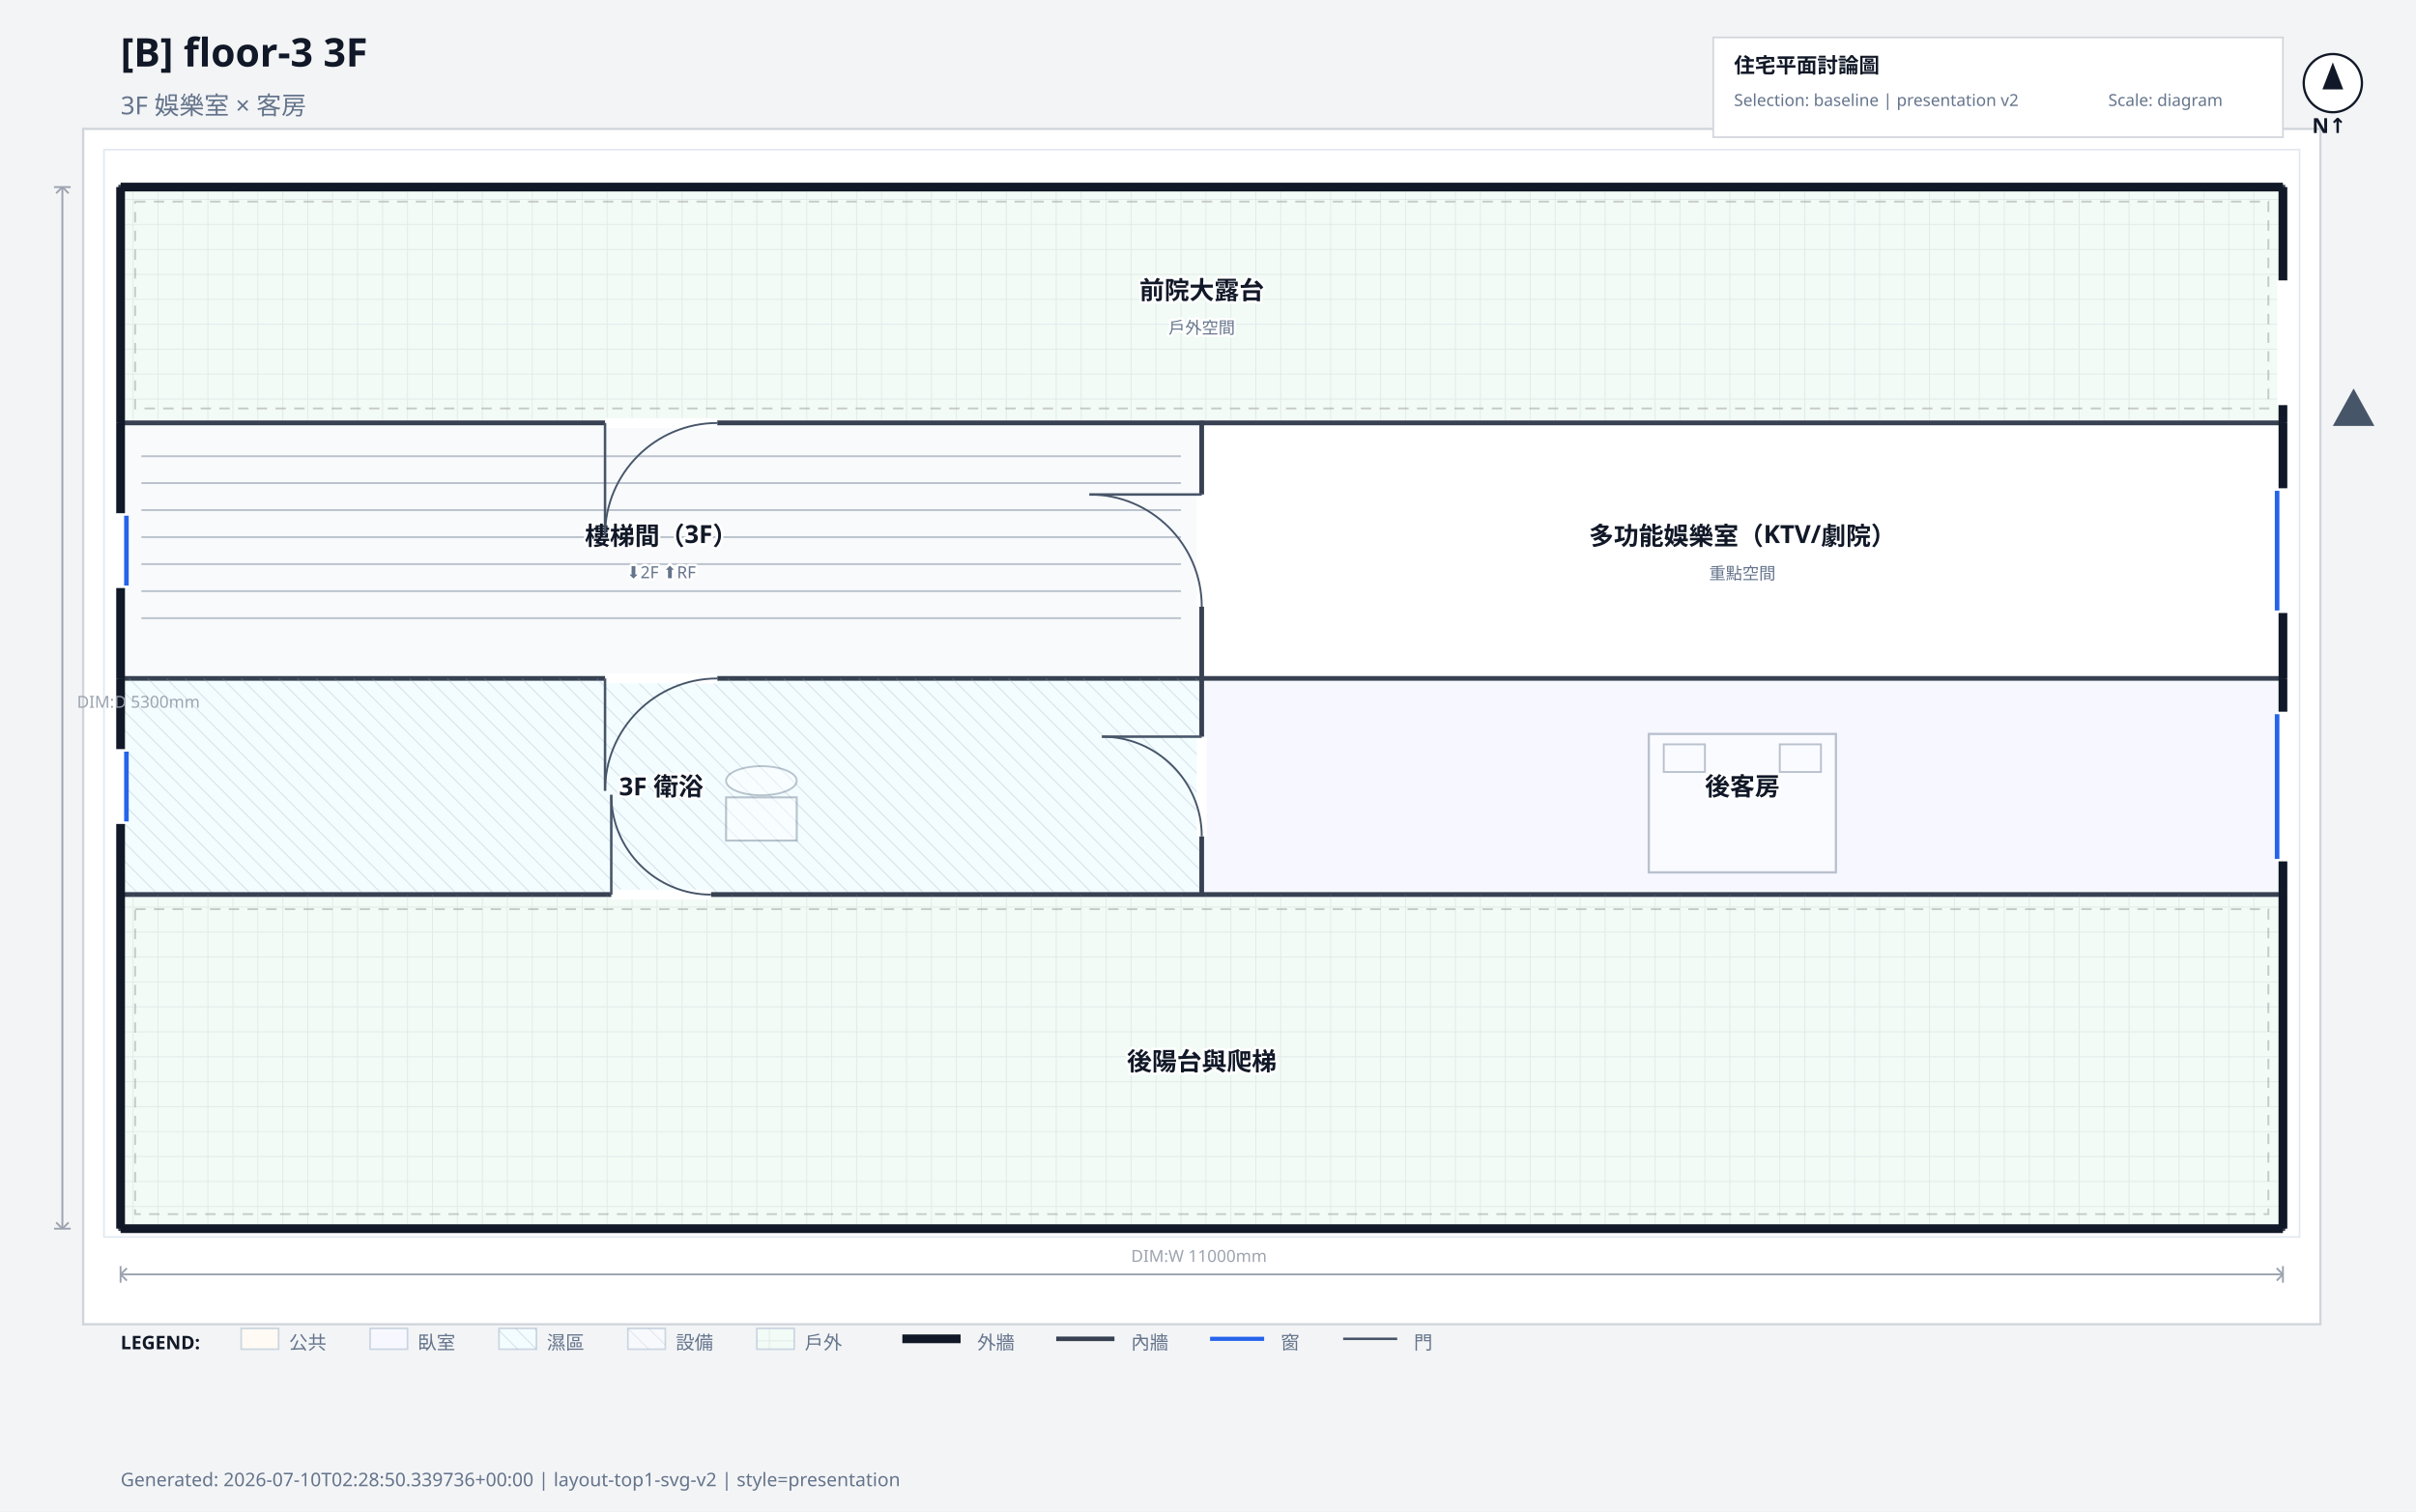
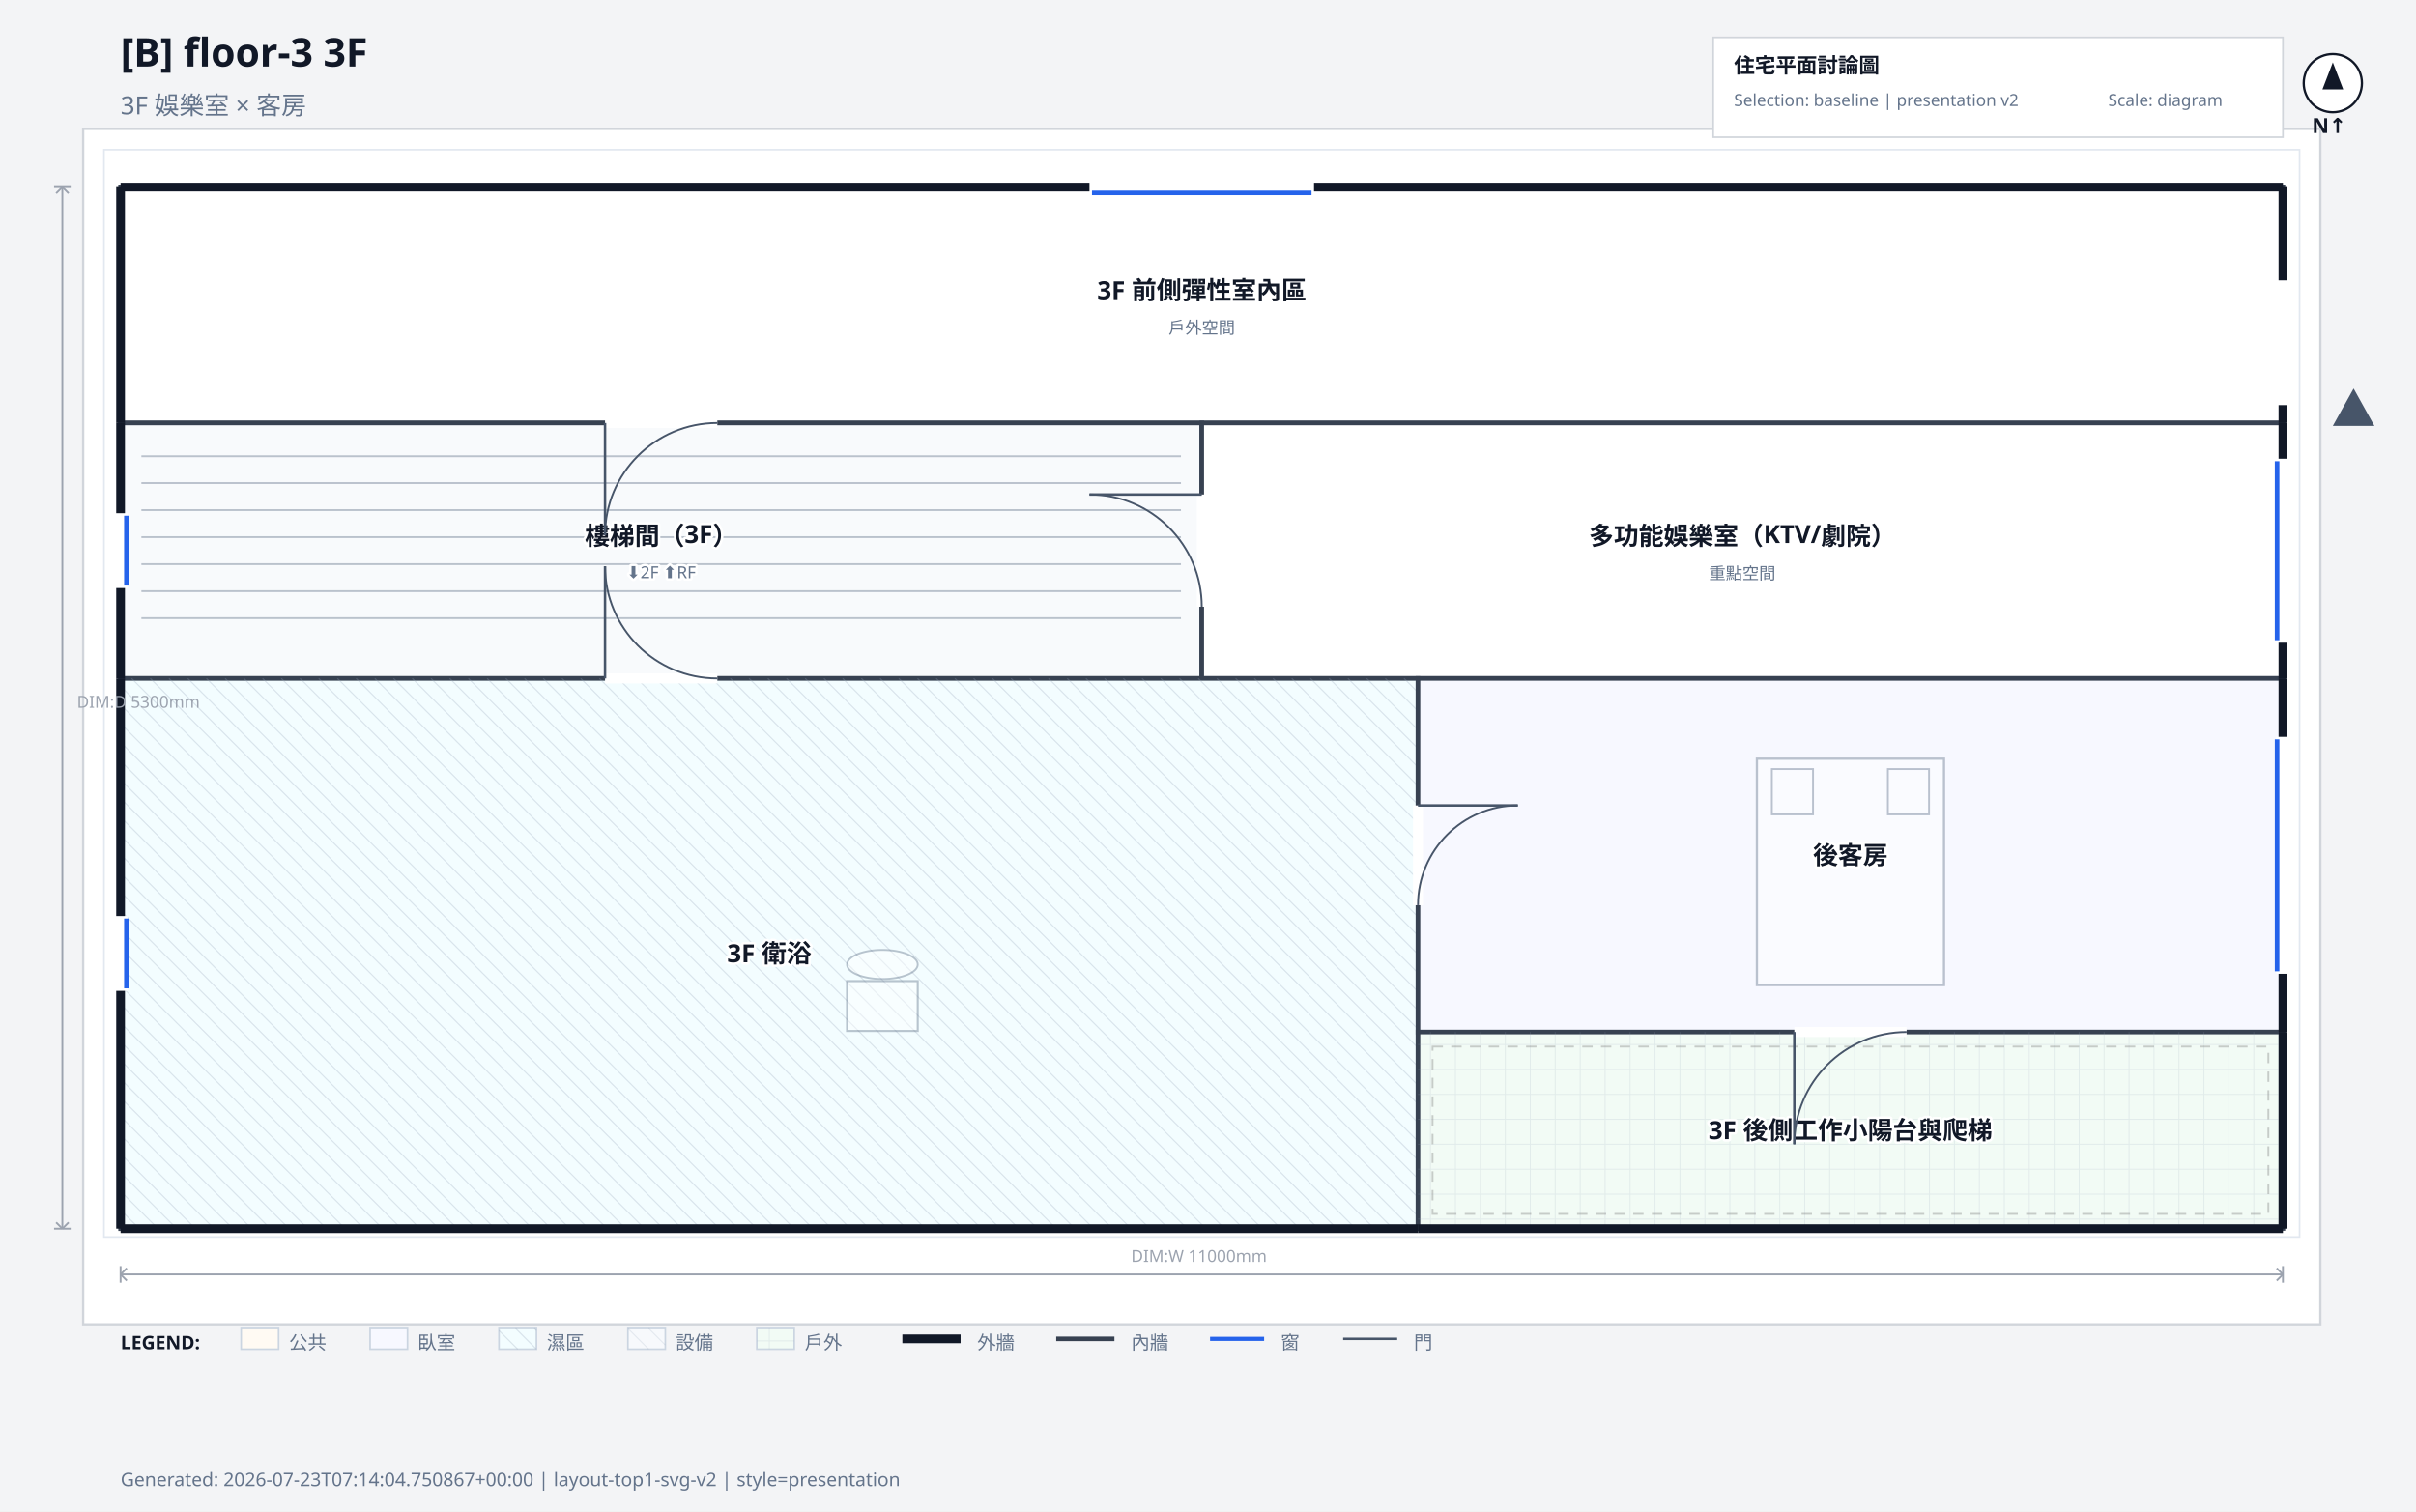
<svg xmlns="http://www.w3.org/2000/svg" width="1162" height="727" viewBox="0 0 1162 727" role="img" aria-label="B floor-3">
  <rect x="0" y="0" width="1162" height="727" fill="#f3f4f6" />
  <rect x="40.0" y="62.0" width="1076.0" height="575.1" fill="#ffffff" stroke="#d1d5db" stroke-width="1.1" />
  <rect x="50.0" y="72.0" width="1056.0" height="523.1" fill="none" stroke="#e2e8f0" stroke-width="0.8" />
  <text x="58.0" y="32.0" fill="#111827" font-size="19" font-family="Segoe UI, Microsoft JhengHei, sans-serif" font-weight="700">[B] floor-3 3F</text>
  <text x="58.0" y="55.0" fill="#64748b" font-size="12" font-family="Segoe UI, Microsoft JhengHei, sans-serif" font-weight="500">3F 娛樂室 × 客房</text>
  <rect x="824.0" y="18.0" width="274.0" height="48" fill="#ffffff" stroke="#d1d5db" stroke-width="0.8" />
  <text x="834.0" y="35.0" fill="#111827" font-size="10" font-family="Segoe UI, Microsoft JhengHei, sans-serif" font-weight="700">住宅平面討論圖</text>
  <text x="834.0" y="51.0" fill="#64748b" font-size="8" font-family="Segoe UI, Microsoft JhengHei, sans-serif" font-weight="500">Selection: baseline | presentation v2</text>
  <text x="1014.0" y="51.0" fill="#64748b" font-size="8" font-family="Segoe UI, Microsoft JhengHei, sans-serif" font-weight="500">Scale: diagram</text>
-   <rect x="58.0" y="90.0" width="1040.0" height="113.5" fill="#f2fbf5" stroke="#374151" stroke-width="2.2" />
-   <path data-hatch-kind="outdoor" d="M 64.0 90.0 V 203.5 M 76.0 90.0 V 203.5 M 88.0 90.0 V 203.5 M 100.0 90.0 V 203.5 M 112.0 90.0 V 203.5 M 124.0 90.0 V 203.5 M 136.0 90.0 V 203.5 M 148.0 90.0 V 203.5 M 160.0 90.0 V 203.5 M 172.0 90.0 V 203.5 M 184.0 90.0 V 203.5 M 196.0 90.0 V 203.5 M 208.0 90.0 V 203.5 M 220.0 90.0 V 203.5 M 232.0 90.0 V 203.5 M 244.0 90.0 V 203.5 M 256.0 90.0 V 203.5 M 268.0 90.0 V 203.5 M 280.0 90.0 V 203.5 M 292.0 90.0 V 203.5 M 304.0 90.0 V 203.5 M 316.0 90.0 V 203.5 M 328.0 90.0 V 203.5 M 340.0 90.0 V 203.5 M 352.0 90.0 V 203.5 M 364.0 90.0 V 203.5 M 376.0 90.0 V 203.5 M 388.0 90.0 V 203.5 M 400.0 90.0 V 203.5 M 412.0 90.0 V 203.5 M 424.0 90.0 V 203.5 M 436.0 90.0 V 203.5 M 448.0 90.0 V 203.5 M 460.0 90.0 V 203.5 M 472.0 90.0 V 203.5 M 484.0 90.0 V 203.5 M 496.0 90.0 V 203.5 M 508.0 90.0 V 203.5 M 520.0 90.0 V 203.5 M 532.0 90.0 V 203.5 M 544.0 90.0 V 203.5 M 556.0 90.0 V 203.5 M 568.0 90.0 V 203.5 M 580.0 90.0 V 203.5 M 592.0 90.0 V 203.5 M 604.0 90.0 V 203.5 M 616.0 90.0 V 203.5 M 628.0 90.0 V 203.5 M 640.0 90.0 V 203.5 M 652.0 90.0 V 203.5 M 664.0 90.0 V 203.5 M 676.0 90.0 V 203.5 M 688.0 90.0 V 203.5 M 700.0 90.0 V 203.5 M 712.0 90.0 V 203.5 M 724.0 90.0 V 203.5 M 736.0 90.0 V 203.5 M 748.0 90.0 V 203.5 M 760.0 90.0 V 203.5 M 772.0 90.0 V 203.5 M 784.0 90.0 V 203.5 M 796.0 90.0 V 203.5 M 808.0 90.0 V 203.5 M 820.0 90.0 V 203.5 M 832.0 90.0 V 203.5 M 844.0 90.0 V 203.5 M 856.0 90.0 V 203.5 M 868.0 90.0 V 203.5 M 880.0 90.0 V 203.5 M 892.0 90.0 V 203.5 M 904.0 90.0 V 203.5 M 916.0 90.0 V 203.5 M 928.0 90.0 V 203.5 M 940.0 90.0 V 203.5 M 952.0 90.0 V 203.5 M 964.0 90.0 V 203.5 M 976.0 90.0 V 203.5 M 988.0 90.0 V 203.5 M 1000.0 90.0 V 203.5 M 1012.0 90.0 V 203.5 M 1024.0 90.0 V 203.5 M 1036.0 90.0 V 203.5 M 1048.0 90.0 V 203.5 M 1060.0 90.0 V 203.5 M 1072.0 90.0 V 203.5 M 1084.0 90.0 V 203.5 M 1096.0 90.0 V 203.5 M 58.0 96.0 H 1098.0 M 58.0 108.0 H 1098.0 M 58.0 120.0 H 1098.0 M 58.0 132.0 H 1098.0 M 58.0 144.0 H 1098.0 M 58.0 156.0 H 1098.0 M 58.0 168.0 H 1098.0 M 58.0 180.0 H 1098.0 M 58.0 192.0 H 1098.0" fill="none" stroke="#94a3b8" stroke-width="0.45" opacity="0.18" pointer-events="none" />
+   <rect x="58.0" y="90.0" width="1040.0" height="113.5" fill="#ffffff" stroke="#374151" stroke-width="2.2" />
  <g opacity="0.42">
-     <rect x="65.0" y="97.0" width="1026.0" height="99.5" fill="none" stroke="#8a8a8a" stroke-dasharray="5 4" stroke-width="0.9" />
-   </g>
-   <text x="578.0" y="139.7" fill="#111827" font-size="12" font-family="Segoe UI, Microsoft JhengHei, sans-serif" font-weight="700" text-anchor="middle" dominant-baseline="middle" paint-order="stroke" stroke="#ffffff" stroke-width="2.4" stroke-linejoin="round">前院大露台</text>
+ </g>
+   <text x="578.0" y="139.7" fill="#111827" font-size="12" font-family="Segoe UI, Microsoft JhengHei, sans-serif" font-weight="700" text-anchor="middle" dominant-baseline="middle" paint-order="stroke" stroke="#ffffff" stroke-width="2.4" stroke-linejoin="round">3F 前側彈性室內區</text>
  <text x="578.0" y="157.7" fill="#64748b" font-size="8" font-family="Segoe UI, Microsoft JhengHei, sans-serif" font-weight="500" text-anchor="middle" dominant-baseline="middle" paint-order="stroke" stroke="#ffffff" stroke-width="2.4" stroke-linejoin="round">戶外空間</text>
  <rect x="58.0" y="203.5" width="520.0" height="122.9" fill="#f8fafc" stroke="#374151" stroke-width="2.2" />
  <g opacity="0.42">
    <line x1="68.0" y1="219.5" x2="568.0" y2="219.5" stroke="#64748b" stroke-width="0.9" />
    <line x1="68.0" y1="232.4" x2="568.0" y2="232.4" stroke="#64748b" stroke-width="0.9" />
    <line x1="68.0" y1="245.4" x2="568.0" y2="245.4" stroke="#64748b" stroke-width="0.9" />
    <line x1="68.0" y1="258.4" x2="568.0" y2="258.4" stroke="#64748b" stroke-width="0.9" />
    <line x1="68.0" y1="271.4" x2="568.0" y2="271.4" stroke="#64748b" stroke-width="0.9" />
    <line x1="68.0" y1="284.4" x2="568.0" y2="284.4" stroke="#64748b" stroke-width="0.9" />
    <line x1="68.0" y1="297.4" x2="568.0" y2="297.4" stroke="#64748b" stroke-width="0.9" />
  </g>
  <text x="318.0" y="257.9" fill="#111827" font-size="12" font-family="Segoe UI, Microsoft JhengHei, sans-serif" font-weight="700" text-anchor="middle" dominant-baseline="middle" paint-order="stroke" stroke="#ffffff" stroke-width="2.4" stroke-linejoin="round">樓梯間（3F）</text>
  <text x="318.0" y="275.9" fill="#64748b" font-size="8" font-family="Segoe UI, Microsoft JhengHei, sans-serif" font-weight="500" text-anchor="middle" dominant-baseline="middle" paint-order="stroke" stroke="#ffffff" stroke-width="2.4" stroke-linejoin="round">⬇️2F ⬆️RF</text>
  <rect x="578.0" y="203.5" width="520.0" height="122.9" fill="#ffffff" stroke="#374151" stroke-width="2.2" />
  <g opacity="0.42">
</g>
  <text x="838.0" y="257.9" fill="#111827" font-size="12" font-family="Segoe UI, Microsoft JhengHei, sans-serif" font-weight="700" text-anchor="middle" dominant-baseline="middle" paint-order="stroke" stroke="#ffffff" stroke-width="2.4" stroke-linejoin="round">多功能娛樂室（KTV/劇院）</text>
  <text x="838.0" y="275.9" fill="#64748b" font-size="8" font-family="Segoe UI, Microsoft JhengHei, sans-serif" font-weight="500" text-anchor="middle" dominant-baseline="middle" paint-order="stroke" stroke="#ffffff" stroke-width="2.4" stroke-linejoin="round">重點空間</text>
-   <rect x="58.0" y="326.4" width="520.0" height="104.0" fill="#f3fdff" stroke="#374151" stroke-width="2.2" />
-   <path data-hatch-kind="bath" d="M 58.0 421.4 L 67.0 430.4 M 58.0 412.4 L 76.0 430.4 M 58.0 403.4 L 85.0 430.4 M 58.0 394.4 L 94.0 430.4 M 58.0 385.4 L 103.0 430.4 M 58.0 376.4 L 112.0 430.4 M 58.0 367.4 L 121.0 430.4 M 58.0 358.4 L 130.0 430.4 M 58.0 349.4 L 139.0 430.4 M 58.0 340.4 L 148.0 430.4 M 58.0 331.4 L 157.0 430.4 M 62.0 326.4 L 166.0 430.4 M 71.0 326.4 L 175.0 430.4 M 80.0 326.4 L 184.0 430.4 M 89.0 326.4 L 193.0 430.4 M 98.0 326.4 L 202.0 430.4 M 107.0 326.4 L 211.0 430.4 M 116.0 326.4 L 220.0 430.4 M 125.0 326.4 L 229.0 430.4 M 134.0 326.4 L 238.0 430.4 M 143.0 326.4 L 247.0 430.4 M 152.0 326.4 L 256.0 430.4 M 161.0 326.4 L 265.0 430.4 M 170.0 326.4 L 274.0 430.4 M 179.0 326.4 L 283.0 430.4 M 188.0 326.4 L 292.0 430.4 M 197.0 326.4 L 301.0 430.4 M 206.0 326.4 L 310.0 430.4 M 215.0 326.4 L 319.0 430.4 M 224.0 326.4 L 328.0 430.4 M 233.0 326.4 L 337.0 430.4 M 242.0 326.4 L 346.0 430.4 M 251.0 326.4 L 355.0 430.4 M 260.0 326.4 L 364.0 430.4 M 269.0 326.4 L 373.0 430.4 M 278.0 326.4 L 382.0 430.4 M 287.0 326.4 L 391.0 430.4 M 296.0 326.4 L 400.0 430.4 M 305.0 326.4 L 409.0 430.4 M 314.0 326.4 L 418.0 430.4 M 323.0 326.4 L 427.0 430.4 M 332.0 326.4 L 436.0 430.4 M 341.0 326.4 L 445.0 430.4 M 350.0 326.4 L 454.0 430.4 M 359.0 326.4 L 463.0 430.4 M 368.0 326.4 L 472.0 430.4 M 377.0 326.4 L 481.0 430.4 M 386.0 326.4 L 490.0 430.4 M 395.0 326.4 L 499.0 430.4 M 404.0 326.4 L 508.0 430.4 M 413.0 326.4 L 517.0 430.4 M 422.0 326.4 L 526.0 430.4 M 431.0 326.4 L 535.0 430.4 M 440.0 326.4 L 544.0 430.4 M 449.0 326.4 L 553.0 430.4 M 458.0 326.4 L 562.0 430.4 M 467.0 326.4 L 571.0 430.4 M 476.0 326.4 L 578.0 428.4 M 485.0 326.4 L 578.0 419.4 M 494.0 326.4 L 578.0 410.4 M 503.0 326.4 L 578.0 401.4 M 512.0 326.4 L 578.0 392.4 M 521.0 326.4 L 578.0 383.4 M 530.0 326.4 L 578.0 374.4 M 539.0 326.4 L 578.0 365.4 M 548.0 326.4 L 578.0 356.4 M 557.0 326.4 L 578.0 347.4 M 566.0 326.4 L 578.0 338.4 M 575.0 326.4 L 578.0 329.4" fill="none" stroke="#94a3b8" stroke-width="0.55" opacity="0.28" pointer-events="none" />
+   <rect x="58.0" y="326.4" width="624.0" height="264.7" fill="#f3fdff" stroke="#374151" stroke-width="2.2" />
+   <path data-hatch-kind="bath" d="M 58.0 582.1 L 67.0 591.1 M 58.0 573.1 L 76.0 591.1 M 58.0 564.1 L 85.0 591.1 M 58.0 555.1 L 94.0 591.1 M 58.0 546.1 L 103.0 591.1 M 58.0 537.1 L 112.0 591.1 M 58.0 528.1 L 121.0 591.1 M 58.0 519.1 L 130.0 591.1 M 58.0 510.1 L 139.0 591.1 M 58.0 501.1 L 148.0 591.1 M 58.0 492.1 L 157.0 591.1 M 58.0 483.1 L 166.0 591.1 M 58.0 474.1 L 175.0 591.1 M 58.0 465.1 L 184.0 591.1 M 58.0 456.1 L 193.0 591.1 M 58.0 447.1 L 202.0 591.1 M 58.0 438.1 L 211.0 591.1 M 58.0 429.1 L 220.0 591.1 M 58.0 420.1 L 229.0 591.1 M 58.0 411.1 L 238.0 591.1 M 58.0 402.1 L 247.0 591.1 M 58.0 393.1 L 256.0 591.1 M 58.0 384.1 L 265.0 591.1 M 58.0 375.1 L 274.0 591.1 M 58.0 366.1 L 283.0 591.1 M 58.0 357.1 L 292.0 591.1 M 58.0 348.1 L 301.0 591.1 M 58.0 339.1 L 310.0 591.1 M 58.0 330.1 L 319.0 591.1 M 63.3 326.4 L 328.0 591.1 M 72.3 326.4 L 337.0 591.1 M 81.3 326.4 L 346.0 591.1 M 90.3 326.4 L 355.0 591.1 M 99.3 326.4 L 364.0 591.1 M 108.3 326.4 L 373.0 591.1 M 117.3 326.4 L 382.0 591.1 M 126.3 326.4 L 391.0 591.1 M 135.3 326.4 L 400.0 591.1 M 144.3 326.4 L 409.0 591.1 M 153.3 326.4 L 418.0 591.1 M 162.3 326.4 L 427.0 591.1 M 171.3 326.4 L 436.0 591.1 M 180.3 326.4 L 445.0 591.1 M 189.3 326.4 L 454.0 591.1 M 198.3 326.4 L 463.0 591.1 M 207.3 326.4 L 472.0 591.1 M 216.3 326.4 L 481.0 591.1 M 225.3 326.4 L 490.0 591.1 M 234.3 326.4 L 499.0 591.1 M 243.3 326.4 L 508.0 591.1 M 252.3 326.4 L 517.0 591.1 M 261.3 326.4 L 526.0 591.1 M 270.3 326.4 L 535.0 591.1 M 279.3 326.4 L 544.0 591.1 M 288.3 326.4 L 553.0 591.1 M 297.3 326.4 L 562.0 591.1 M 306.3 326.4 L 571.0 591.1 M 315.3 326.4 L 580.0 591.1 M 324.3 326.4 L 589.0 591.1 M 333.3 326.4 L 598.0 591.1 M 342.3 326.4 L 607.0 591.1 M 351.3 326.4 L 616.0 591.1 M 360.3 326.4 L 625.0 591.1 M 369.3 326.4 L 634.0 591.1 M 378.3 326.4 L 643.0 591.1 M 387.3 326.4 L 652.0 591.1 M 396.3 326.4 L 661.0 591.1 M 405.3 326.4 L 670.0 591.1 M 414.3 326.4 L 679.0 591.1 M 423.3 326.4 L 682.0 585.1 M 432.3 326.4 L 682.0 576.1 M 441.3 326.4 L 682.0 567.1 M 450.3 326.4 L 682.0 558.1 M 459.3 326.4 L 682.0 549.1 M 468.3 326.4 L 682.0 540.1 M 477.3 326.4 L 682.0 531.1 M 486.3 326.4 L 682.0 522.1 M 495.3 326.4 L 682.0 513.1 M 504.3 326.4 L 682.0 504.1 M 513.3 326.4 L 682.0 495.1 M 522.3 326.4 L 682.0 486.1 M 531.3 326.4 L 682.0 477.1 M 540.3 326.4 L 682.0 468.1 M 549.3 326.4 L 682.0 459.1 M 558.3 326.4 L 682.0 450.1 M 567.3 326.4 L 682.0 441.1 M 576.3 326.4 L 682.0 432.1 M 585.3 326.4 L 682.0 423.1 M 594.3 326.4 L 682.0 414.1 M 603.3 326.4 L 682.0 405.1 M 612.3 326.4 L 682.0 396.1 M 621.3 326.4 L 682.0 387.1 M 630.3 326.4 L 682.0 378.1 M 639.3 326.4 L 682.0 369.1 M 648.3 326.4 L 682.0 360.1 M 657.3 326.4 L 682.0 351.1 M 666.3 326.4 L 682.0 342.1 M 675.3 326.4 L 682.0 333.1" fill="none" stroke="#94a3b8" stroke-width="0.55" opacity="0.28" pointer-events="none" />
  <g opacity="0.42">
-     <rect x="349.2" y="383.6" width="34.0" height="20.8" fill="#ffffff" stroke="#64748b" stroke-width="1.0" />
-     <ellipse cx="366.2" cy="375.6" rx="17.0" ry="7" fill="#ffffff" stroke="#64748b" stroke-width="0.9" />
+     <rect x="407.4" y="472.0" width="34.0" height="24.0" fill="#ffffff" stroke="#64748b" stroke-width="1.0" />
+     <ellipse cx="424.4" cy="464.0" rx="17.0" ry="7" fill="#ffffff" stroke="#64748b" stroke-width="0.9" />
  </g>
-   <text x="318.0" y="378.4" fill="#111827" font-size="12" font-family="Segoe UI, Microsoft JhengHei, sans-serif" font-weight="700" text-anchor="middle" dominant-baseline="middle" paint-order="stroke" stroke="#ffffff" stroke-width="2.4" stroke-linejoin="round">3F 衛浴</text>
-   <rect x="578.0" y="326.4" width="520.0" height="104.0" fill="#f7f8ff" stroke="#374151" stroke-width="2.2" />
+   <text x="370.0" y="458.7" fill="#111827" font-size="12" font-family="Segoe UI, Microsoft JhengHei, sans-serif" font-weight="700" text-anchor="middle" dominant-baseline="middle" paint-order="stroke" stroke="#ffffff" stroke-width="2.4" stroke-linejoin="round">3F 衛浴</text>
+   <rect x="682.0" y="326.4" width="416.0" height="170.2" fill="#f7f8ff" stroke="#374151" stroke-width="2.2" />
  <g opacity="0.42">
-     <rect x="793.0" y="353.1" width="90.0" height="66.6" fill="#ffffff" stroke="#64748b" stroke-width="1.1" />
-     <rect x="800.2" y="358.1" width="19.8" height="13.3" fill="#ffffff" stroke="#64748b" stroke-width="0.9" />
-     <rect x="856.0" y="358.1" width="19.8" height="13.3" fill="#ffffff" stroke="#64748b" stroke-width="0.9" />
+     <rect x="845.0" y="365.0" width="90.0" height="108.9" fill="#ffffff" stroke="#64748b" stroke-width="1.1" />
+     <rect x="852.2" y="370.0" width="19.8" height="21.8" fill="#ffffff" stroke="#64748b" stroke-width="0.9" />
+     <rect x="908.0" y="370.0" width="19.8" height="21.8" fill="#ffffff" stroke="#64748b" stroke-width="0.9" />
  </g>
-   <text x="838.0" y="378.4" fill="#111827" font-size="12" font-family="Segoe UI, Microsoft JhengHei, sans-serif" font-weight="700" text-anchor="middle" dominant-baseline="middle" paint-order="stroke" stroke="#ffffff" stroke-width="2.4" stroke-linejoin="round">後客房</text>
-   <rect x="58.0" y="430.4" width="1040.0" height="160.7" fill="#f2fbf5" stroke="#374151" stroke-width="2.2" />
-   <path data-hatch-kind="outdoor" d="M 64.0 430.4 V 591.1 M 76.0 430.4 V 591.1 M 88.0 430.4 V 591.1 M 100.0 430.4 V 591.1 M 112.0 430.4 V 591.1 M 124.0 430.4 V 591.1 M 136.0 430.4 V 591.1 M 148.0 430.4 V 591.1 M 160.0 430.4 V 591.1 M 172.0 430.4 V 591.1 M 184.0 430.4 V 591.1 M 196.0 430.4 V 591.1 M 208.0 430.4 V 591.1 M 220.0 430.4 V 591.1 M 232.0 430.4 V 591.1 M 244.0 430.4 V 591.1 M 256.0 430.4 V 591.1 M 268.0 430.4 V 591.1 M 280.0 430.4 V 591.1 M 292.0 430.4 V 591.1 M 304.0 430.4 V 591.1 M 316.0 430.4 V 591.1 M 328.0 430.4 V 591.1 M 340.0 430.4 V 591.1 M 352.0 430.4 V 591.1 M 364.0 430.4 V 591.1 M 376.0 430.4 V 591.1 M 388.0 430.4 V 591.1 M 400.0 430.4 V 591.1 M 412.0 430.4 V 591.1 M 424.0 430.4 V 591.1 M 436.0 430.4 V 591.1 M 448.0 430.4 V 591.1 M 460.0 430.4 V 591.1 M 472.0 430.4 V 591.1 M 484.0 430.4 V 591.1 M 496.0 430.4 V 591.1 M 508.0 430.4 V 591.1 M 520.0 430.4 V 591.1 M 532.0 430.4 V 591.1 M 544.0 430.4 V 591.1 M 556.0 430.4 V 591.1 M 568.0 430.4 V 591.1 M 580.0 430.4 V 591.1 M 592.0 430.4 V 591.1 M 604.0 430.4 V 591.1 M 616.0 430.4 V 591.1 M 628.0 430.4 V 591.1 M 640.0 430.4 V 591.1 M 652.0 430.4 V 591.1 M 664.0 430.4 V 591.1 M 676.0 430.4 V 591.1 M 688.0 430.4 V 591.1 M 700.0 430.4 V 591.1 M 712.0 430.4 V 591.1 M 724.0 430.4 V 591.1 M 736.0 430.4 V 591.1 M 748.0 430.4 V 591.1 M 760.0 430.4 V 591.1 M 772.0 430.4 V 591.1 M 784.0 430.4 V 591.1 M 796.0 430.4 V 591.1 M 808.0 430.4 V 591.1 M 820.0 430.4 V 591.1 M 832.0 430.4 V 591.1 M 844.0 430.4 V 591.1 M 856.0 430.4 V 591.1 M 868.0 430.4 V 591.1 M 880.0 430.4 V 591.1 M 892.0 430.4 V 591.1 M 904.0 430.4 V 591.1 M 916.0 430.4 V 591.1 M 928.0 430.4 V 591.1 M 940.0 430.4 V 591.1 M 952.0 430.4 V 591.1 M 964.0 430.4 V 591.1 M 976.0 430.4 V 591.1 M 988.0 430.4 V 591.1 M 1000.0 430.4 V 591.1 M 1012.0 430.4 V 591.1 M 1024.0 430.4 V 591.1 M 1036.0 430.4 V 591.1 M 1048.0 430.4 V 591.1 M 1060.0 430.4 V 591.1 M 1072.0 430.4 V 591.1 M 1084.0 430.4 V 591.1 M 1096.0 430.4 V 591.1 M 58.0 436.4 H 1098.0 M 58.0 448.4 H 1098.0 M 58.0 460.4 H 1098.0 M 58.0 472.4 H 1098.0 M 58.0 484.4 H 1098.0 M 58.0 496.4 H 1098.0 M 58.0 508.4 H 1098.0 M 58.0 520.4 H 1098.0 M 58.0 532.4 H 1098.0 M 58.0 544.4 H 1098.0 M 58.0 556.4 H 1098.0 M 58.0 568.4 H 1098.0 M 58.0 580.4 H 1098.0" fill="none" stroke="#94a3b8" stroke-width="0.45" opacity="0.18" pointer-events="none" />
+   <text x="890.0" y="411.5" fill="#111827" font-size="12" font-family="Segoe UI, Microsoft JhengHei, sans-serif" font-weight="700" text-anchor="middle" dominant-baseline="middle" paint-order="stroke" stroke="#ffffff" stroke-width="2.4" stroke-linejoin="round">後客房</text>
+   <rect x="682.0" y="496.5" width="416.0" height="94.5" fill="#f2fbf5" stroke="#374151" stroke-width="2.2" />
+   <path data-hatch-kind="outdoor" d="M 688.0 496.5 V 591.1 M 700.0 496.5 V 591.1 M 712.0 496.5 V 591.1 M 724.0 496.5 V 591.1 M 736.0 496.5 V 591.1 M 748.0 496.5 V 591.1 M 760.0 496.5 V 591.1 M 772.0 496.5 V 591.1 M 784.0 496.5 V 591.1 M 796.0 496.5 V 591.1 M 808.0 496.5 V 591.1 M 820.0 496.5 V 591.1 M 832.0 496.5 V 591.1 M 844.0 496.5 V 591.1 M 856.0 496.5 V 591.1 M 868.0 496.5 V 591.1 M 880.0 496.5 V 591.1 M 892.0 496.5 V 591.1 M 904.0 496.5 V 591.1 M 916.0 496.5 V 591.1 M 928.0 496.5 V 591.1 M 940.0 496.5 V 591.1 M 952.0 496.5 V 591.1 M 964.0 496.5 V 591.1 M 976.0 496.5 V 591.1 M 988.0 496.5 V 591.1 M 1000.0 496.5 V 591.1 M 1012.0 496.5 V 591.1 M 1024.0 496.5 V 591.1 M 1036.0 496.5 V 591.1 M 1048.0 496.5 V 591.1 M 1060.0 496.5 V 591.1 M 1072.0 496.5 V 591.1 M 1084.0 496.5 V 591.1 M 1096.0 496.5 V 591.1 M 682.0 502.5 H 1098.0 M 682.0 514.5 H 1098.0 M 682.0 526.5 H 1098.0 M 682.0 538.5 H 1098.0 M 682.0 550.5 H 1098.0 M 682.0 562.5 H 1098.0 M 682.0 574.5 H 1098.0 M 682.0 586.5 H 1098.0" fill="none" stroke="#94a3b8" stroke-width="0.45" opacity="0.18" pointer-events="none" />
  <g opacity="0.42">
-     <rect x="65.0" y="437.4" width="1026.0" height="146.7" fill="none" stroke="#8a8a8a" stroke-dasharray="5 4" stroke-width="0.9" />
+     <rect x="689.0" y="503.5" width="402.0" height="80.5" fill="none" stroke="#8a8a8a" stroke-dasharray="5 4" stroke-width="0.9" />
  </g>
-   <text x="578.0" y="510.7" fill="#111827" font-size="12" font-family="Segoe UI, Microsoft JhengHei, sans-serif" font-weight="700" text-anchor="middle" dominant-baseline="middle" paint-order="stroke" stroke="#ffffff" stroke-width="2.4" stroke-linejoin="round">後陽台與爬梯</text>
+   <text x="890.0" y="543.8" fill="#111827" font-size="12" font-family="Segoe UI, Microsoft JhengHei, sans-serif" font-weight="700" text-anchor="middle" dominant-baseline="middle" paint-order="stroke" stroke="#ffffff" stroke-width="2.4" stroke-linejoin="round">3F 後側工作小陽台與爬梯</text>
  <line x1="58.0" y1="90.0" x2="1098.0" y2="90.0" stroke="#111827" stroke-width="4.2" />
  <line x1="1098.0" y1="90.0" x2="1098.0" y2="203.5" stroke="#111827" stroke-width="4.2" />
  <line x1="58.0" y1="90.0" x2="58.0" y2="203.5" stroke="#111827" stroke-width="4.2" />
  <line x1="58.0" y1="203.5" x2="58.0" y2="326.4" stroke="#111827" stroke-width="4.2" />
  <line x1="1098.0" y1="203.5" x2="1098.0" y2="326.4" stroke="#111827" stroke-width="4.2" />
-   <line x1="58.0" y1="326.4" x2="58.0" y2="430.4" stroke="#111827" stroke-width="4.2" />
-   <line x1="1098.0" y1="326.4" x2="1098.0" y2="430.4" stroke="#111827" stroke-width="4.2" />
-   <line x1="1098.0" y1="430.4" x2="1098.0" y2="591.1" stroke="#111827" stroke-width="4.2" />
-   <line x1="58.0" y1="591.1" x2="1098.0" y2="591.1" stroke="#111827" stroke-width="4.2" />
-   <line x1="58.0" y1="430.4" x2="58.0" y2="591.1" stroke="#111827" stroke-width="4.2" />
-   <line x1="58.0" y1="246.9" x2="58.0" y2="282.9" stroke="#ffffff" stroke-width="6.6" />
-   <line x1="60.8" y1="248.1" x2="60.8" y2="281.7" stroke="#2563eb" stroke-width="2.2" />
-   <line x1="1098.0" y1="234.9" x2="1098.0" y2="294.9" stroke="#ffffff" stroke-width="6.6" />
-   <line x1="1095.2" y1="236.1" x2="1095.2" y2="293.7" stroke="#2563eb" stroke-width="2.2" />
-   <line x1="58.0" y1="360.4" x2="58.0" y2="396.4" stroke="#ffffff" stroke-width="6.6" />
-   <line x1="60.8" y1="361.6" x2="60.8" y2="395.2" stroke="#2563eb" stroke-width="2.2" />
-   <line x1="1098.0" y1="342.4" x2="1098.0" y2="414.4" stroke="#ffffff" stroke-width="6.6" />
-   <line x1="1095.2" y1="343.6" x2="1095.2" y2="413.2" stroke="#2563eb" stroke-width="2.2" />
-   <line x1="291.0" y1="203.5" x2="345.0" y2="203.5" stroke="#ffffff" stroke-width="4.8" />
-   <line x1="291.0" y1="203.5" x2="291.0" y2="257.5" stroke="#475569" stroke-width="1.2" />
-   <path d="M 345.0 203.5 A 54.0 54.0 0 0 0 291.0 257.5" fill="none" stroke="#475569" stroke-width="0.9" />
-   <line x1="291.0" y1="326.4" x2="345.0" y2="326.4" stroke="#ffffff" stroke-width="4.8" />
-   <line x1="291.0" y1="326.4" x2="291.0" y2="380.4" stroke="#475569" stroke-width="1.2" />
-   <path d="M 345.0 326.4 A 54.0 54.0 0 0 0 291.0 380.4" fill="none" stroke="#475569" stroke-width="0.9" />
-   <line x1="578.0" y1="354.4" x2="578.0" y2="402.4" stroke="#ffffff" stroke-width="4.8" />
-   <line x1="578.0" y1="354.4" x2="530.0" y2="354.4" stroke="#475569" stroke-width="1.2" />
-   <path d="M 578.0 402.4 A 48.0 48.0 0 0 0 530.0 354.4" fill="none" stroke="#475569" stroke-width="0.9" />
-   <line x1="578.0" y1="237.9" x2="578.0" y2="291.9" stroke="#ffffff" stroke-width="4.8" />
-   <line x1="578.0" y1="237.9" x2="524.0" y2="237.9" stroke="#475569" stroke-width="1.2" />
-   <path d="M 578.0 291.9 A 54.0 54.0 0 0 0 524.0 237.9" fill="none" stroke="#475569" stroke-width="0.9" />
-   <line x1="294.0" y1="430.4" x2="342.0" y2="430.4" stroke="#ffffff" stroke-width="4.8" />
-   <line x1="294.0" y1="430.4" x2="294.0" y2="382.4" stroke="#475569" stroke-width="1.2" />
-   <path d="M 342.0 430.4 A 48.0 48.0 0 0 1 294.0 382.4" fill="none" stroke="#475569" stroke-width="0.9" />
-   <line x1="1098.0" y1="134.9" x2="1098.0" y2="194.9" stroke="#ffffff" stroke-width="5.4" />
-   <polygon points="1122.0,204.9 1142.0,204.9 1132.0,186.9" fill="#475569" />
+   <line x1="58.0" y1="591.1" x2="682.0" y2="591.1" stroke="#111827" stroke-width="4.2" />
+   <line x1="58.0" y1="326.4" x2="58.0" y2="591.1" stroke="#111827" stroke-width="4.2" />
+   <line x1="1098.0" y1="326.4" x2="1098.0" y2="496.5" stroke="#111827" stroke-width="4.2" />
+   <line x1="1098.0" y1="496.5" x2="1098.0" y2="591.1" stroke="#111827" stroke-width="4.2" />
+   <line x1="682.0" y1="591.1" x2="1098.0" y2="591.1" stroke="#111827" stroke-width="4.2" />
+   <g data-marker="window">
+     <line x1="524.0" y1="90.0" x2="632.0" y2="90.0" stroke="#ffffff" stroke-width="6.6" />
+     <line x1="525.2" y1="92.8" x2="630.8" y2="92.8" stroke="#2563eb" stroke-width="2.2" />
+   </g>
+   <g data-marker="window">
+     <line x1="58.0" y1="246.9" x2="58.0" y2="282.9" stroke="#ffffff" stroke-width="6.6" />
+     <line x1="60.8" y1="248.1" x2="60.8" y2="281.7" stroke="#2563eb" stroke-width="2.2" />
+   </g>
+   <g data-marker="window">
+     <line x1="1098.0" y1="220.7" x2="1098.0" y2="309.2" stroke="#ffffff" stroke-width="6.6" />
+     <line x1="1095.2" y1="221.9" x2="1095.2" y2="308.0" stroke="#2563eb" stroke-width="2.2" />
+   </g>
+   <g data-marker="window">
+     <line x1="58.0" y1="440.7" x2="58.0" y2="476.7" stroke="#ffffff" stroke-width="6.6" />
+     <line x1="60.8" y1="441.9" x2="60.8" y2="475.5" stroke="#2563eb" stroke-width="2.2" />
+   </g>
+   <g data-marker="window">
+     <line x1="1098.0" y1="354.5" x2="1098.0" y2="468.5" stroke="#ffffff" stroke-width="6.6" />
+     <line x1="1095.2" y1="355.7" x2="1095.2" y2="467.3" stroke="#2563eb" stroke-width="2.2" />
+   </g>
+   <g data-marker="door">
+     <line x1="291.0" y1="203.5" x2="345.0" y2="203.5" stroke="#ffffff" stroke-width="4.8" />
+     <line x1="291.0" y1="203.5" x2="291.0" y2="257.5" stroke="#475569" stroke-width="1.2" />
+     <path d="M 345.0 203.5 A 54.0 54.0 0 0 0 291.0 257.5" fill="none" stroke="#475569" stroke-width="0.9" />
+   </g>
+   <g data-marker="door">
+     <line x1="291.0" y1="326.4" x2="345.0" y2="326.4" stroke="#ffffff" stroke-width="4.8" />
+     <line x1="291.0" y1="326.4" x2="291.0" y2="272.4" stroke="#475569" stroke-width="1.2" />
+     <path d="M 345.0 326.4 A 54.0 54.0 0 0 1 291.0 272.4" fill="none" stroke="#475569" stroke-width="0.9" />
+   </g>
+   <g data-marker="door">
+     <line x1="682.0" y1="387.5" x2="682.0" y2="435.5" stroke="#ffffff" stroke-width="4.8" />
+     <line x1="682.0" y1="387.5" x2="730.0" y2="387.5" stroke="#475569" stroke-width="1.2" />
+     <path d="M 682.0 435.5 A 48.0 48.0 0 0 1 730.0 387.5" fill="none" stroke="#475569" stroke-width="0.9" />
+   </g>
+   <g data-marker="door">
+     <line x1="578.0" y1="237.9" x2="578.0" y2="291.9" stroke="#ffffff" stroke-width="4.8" />
+     <line x1="578.0" y1="237.9" x2="524.0" y2="237.9" stroke="#475569" stroke-width="1.2" />
+     <path d="M 578.0 291.9 A 54.0 54.0 0 0 0 524.0 237.9" fill="none" stroke="#475569" stroke-width="0.9" />
+   </g>
+   <g data-marker="door">
+     <line x1="863.0" y1="496.5" x2="917.0" y2="496.5" stroke="#ffffff" stroke-width="4.8" />
+     <line x1="863.0" y1="496.5" x2="863.0" y2="550.5" stroke="#475569" stroke-width="1.2" />
+     <path d="M 917.0 496.5 A 54.0 54.0 0 0 0 863.0 550.5" fill="none" stroke="#475569" stroke-width="0.9" />
+   </g>
+   <g data-marker="entrance">
+     <line x1="1098.0" y1="134.9" x2="1098.0" y2="194.9" stroke="#ffffff" stroke-width="5.4" />
+     <polygon points="1122.0,204.9 1142.0,204.9 1132.0,186.9" fill="#475569" />
+   </g>
  <line x1="58.0" y1="613.1" x2="1098.0" y2="613.1" stroke="#9ca3af" stroke-width="0.9" />
  <line x1="58.0" y1="609.1" x2="58.0" y2="617.1" stroke="#9ca3af" stroke-width="0.9" />
  <line x1="1098.0" y1="609.1" x2="1098.0" y2="617.1" stroke="#9ca3af" stroke-width="0.9" />
  <line x1="61.0" y1="610.1" x2="58.0" y2="613.1" stroke="#9ca3af" stroke-width="0.9" />
  <line x1="61.0" y1="616.1" x2="58.0" y2="613.1" stroke="#9ca3af" stroke-width="0.9" />
  <line x1="1095.0" y1="610.1" x2="1098.0" y2="613.1" stroke="#9ca3af" stroke-width="0.9" />
  <line x1="1095.0" y1="616.1" x2="1098.0" y2="613.1" stroke="#9ca3af" stroke-width="0.9" />
  <text x="544.0" y="607.1" fill="#9ca3af" font-size="8" font-family="Segoe UI, Microsoft JhengHei, sans-serif" font-weight="500">DIM:W 11000mm</text>
  <line x1="30.0" y1="90.0" x2="30.0" y2="591.1" stroke="#9ca3af" stroke-width="0.9" />
  <line x1="26.0" y1="90.0" x2="34.0" y2="90.0" stroke="#9ca3af" stroke-width="0.9" />
  <line x1="26.0" y1="591.1" x2="34.0" y2="591.1" stroke="#9ca3af" stroke-width="0.9" />
  <line x1="27.0" y1="93.0" x2="30.0" y2="90.0" stroke="#9ca3af" stroke-width="0.9" />
  <line x1="33.0" y1="93.0" x2="30.0" y2="90.0" stroke="#9ca3af" stroke-width="0.9" />
  <line x1="27.0" y1="588.1" x2="30.0" y2="591.1" stroke="#9ca3af" stroke-width="0.9" />
  <line x1="33.0" y1="588.1" x2="30.0" y2="591.1" stroke="#9ca3af" stroke-width="0.9" />
  <text x="37.0" y="340.5" fill="#9ca3af" font-size="8" font-family="Segoe UI, Microsoft JhengHei, sans-serif" font-weight="500">DIM:D 5300mm</text>
  <circle cx="1122.0" cy="40.0" r="14.0" fill="#ffffff" stroke="#111827" stroke-width="1.1" />
  <polygon points="1122.0,30.0 1117.0,43.0 1127.0,43.0" fill="#111827" />
  <text x="1112.0" y="64.0" fill="#111827" font-size="10" font-family="Segoe UI, Microsoft JhengHei, sans-serif" font-weight="700">N↑</text>
  <text x="58.0" y="649.1" fill="#111827" font-size="9" font-family="Segoe UI, Microsoft JhengHei, sans-serif" font-weight="700">LEGEND:</text>
  <rect x="116.0" y="639.1" width="18" height="10" fill="#fffaf3" stroke="#cbd5e1" stroke-width="0.8" />
  <text x="139.0" y="649.1" fill="#64748b" font-size="9" font-family="Segoe UI, Microsoft JhengHei, sans-serif" font-weight="500">公共</text>
  <rect x="178.0" y="639.1" width="18" height="10" fill="#f7f8ff" stroke="#cbd5e1" stroke-width="0.8" />
  <text x="201.0" y="649.1" fill="#64748b" font-size="9" font-family="Segoe UI, Microsoft JhengHei, sans-serif" font-weight="500">臥室</text>
  <rect x="240.0" y="639.1" width="18" height="10" fill="#f3fdff" stroke="#cbd5e1" stroke-width="0.8" />
  <path data-hatch-kind="bath" d="M 240.0 640.1 L 249.0 649.1 M 248.0 639.1 L 258.0 649.1 M 257.0 639.1 L 258.0 640.1" fill="none" stroke="#94a3b8" stroke-width="0.55" opacity="0.28" pointer-events="none" />
  <text x="263.0" y="649.1" fill="#64748b" font-size="9" font-family="Segoe UI, Microsoft JhengHei, sans-serif" font-weight="500">濕區</text>
  <rect x="302.0" y="639.1" width="18" height="10" fill="#f7f9fc" stroke="#cbd5e1" stroke-width="0.8" />
  <path data-hatch-kind="service" d="M 302.0 639.1 L 312.0 649.1 M 312.0 639.1 L 320.0 647.1" fill="none" stroke="#94a3b8" stroke-width="0.50" opacity="0.20" pointer-events="none" />
  <text x="325.0" y="649.1" fill="#64748b" font-size="9" font-family="Segoe UI, Microsoft JhengHei, sans-serif" font-weight="500">設備</text>
  <rect x="364.0" y="639.1" width="18" height="10" fill="#f2fbf5" stroke="#cbd5e1" stroke-width="0.8" />
  <path data-hatch-kind="outdoor" d="M 370.0 639.1 V 649.1 M 364.0 645.1 H 382.0" fill="none" stroke="#94a3b8" stroke-width="0.45" opacity="0.18" pointer-events="none" />
  <text x="387.0" y="649.1" fill="#64748b" font-size="9" font-family="Segoe UI, Microsoft JhengHei, sans-serif" font-weight="500">戶外</text>
  <line x1="434.0" y1="644.1" x2="462.0" y2="644.1" stroke="#111827" stroke-width="4.2" />
  <text x="470.0" y="649.1" fill="#64748b" font-size="9" font-family="Segoe UI, Microsoft JhengHei, sans-serif" font-weight="500">外牆</text>
  <line x1="508.0" y1="644.1" x2="536.0" y2="644.1" stroke="#374151" stroke-width="2.2" />
  <text x="544.0" y="649.1" fill="#64748b" font-size="9" font-family="Segoe UI, Microsoft JhengHei, sans-serif" font-weight="500">內牆</text>
  <line x1="582.0" y1="644.1" x2="608.0" y2="644.1" stroke="#2563eb" stroke-width="2.0" />
  <text x="616.0" y="649.1" fill="#64748b" font-size="9" font-family="Segoe UI, Microsoft JhengHei, sans-serif" font-weight="500">窗</text>
  <line x1="646.0" y1="644.1" x2="672.0" y2="644.1" stroke="#475569" stroke-width="1.2" />
  <text x="680.0" y="649.1" fill="#64748b" font-size="9" font-family="Segoe UI, Microsoft JhengHei, sans-serif" font-weight="500">門</text>
-   <text x="58.0" y="715.0" fill="#64748b" font-size="9" font-family="Segoe UI, Microsoft JhengHei, sans-serif" font-weight="400">Generated: 2026-07-10T02:28:50.339736+00:00 | layout-top1-svg-v2 | style=presentation</text>
+   <text x="58.0" y="715.0" fill="#64748b" font-size="9" font-family="Segoe UI, Microsoft JhengHei, sans-serif" font-weight="400">Generated: 2026-07-23T07:14:04.750867+00:00 | layout-top1-svg-v2 | style=presentation</text>
</svg>
